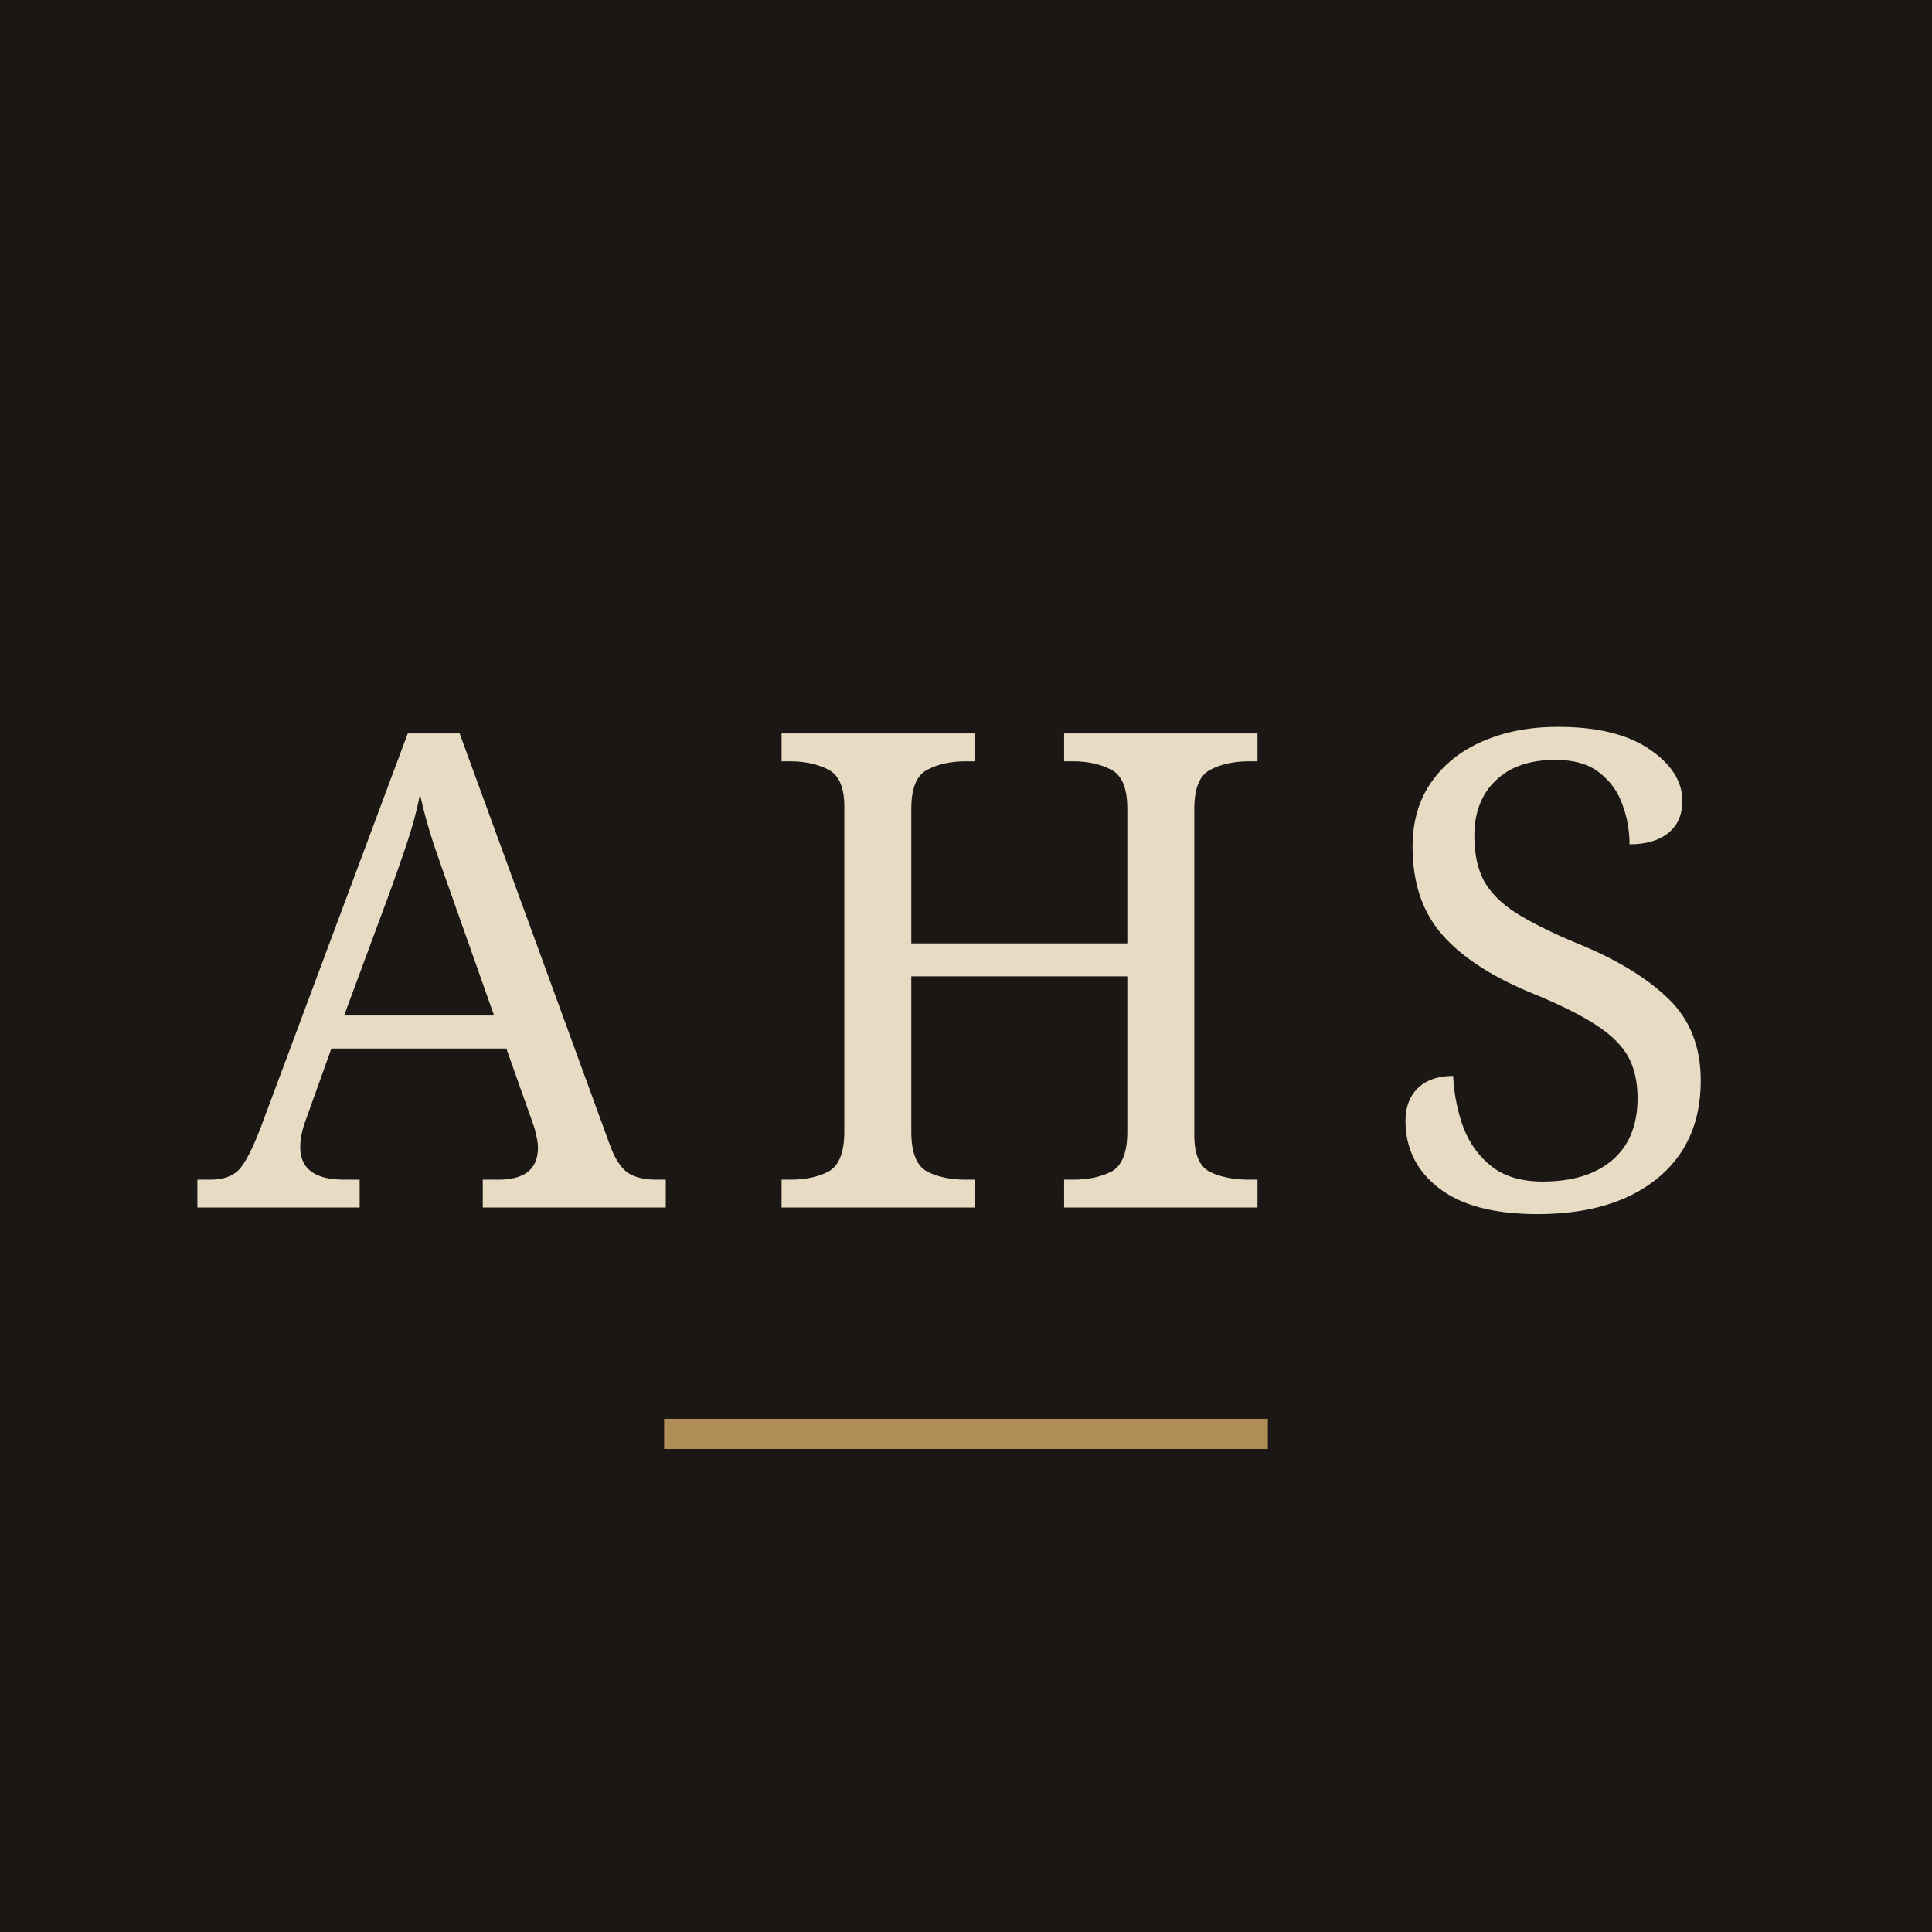
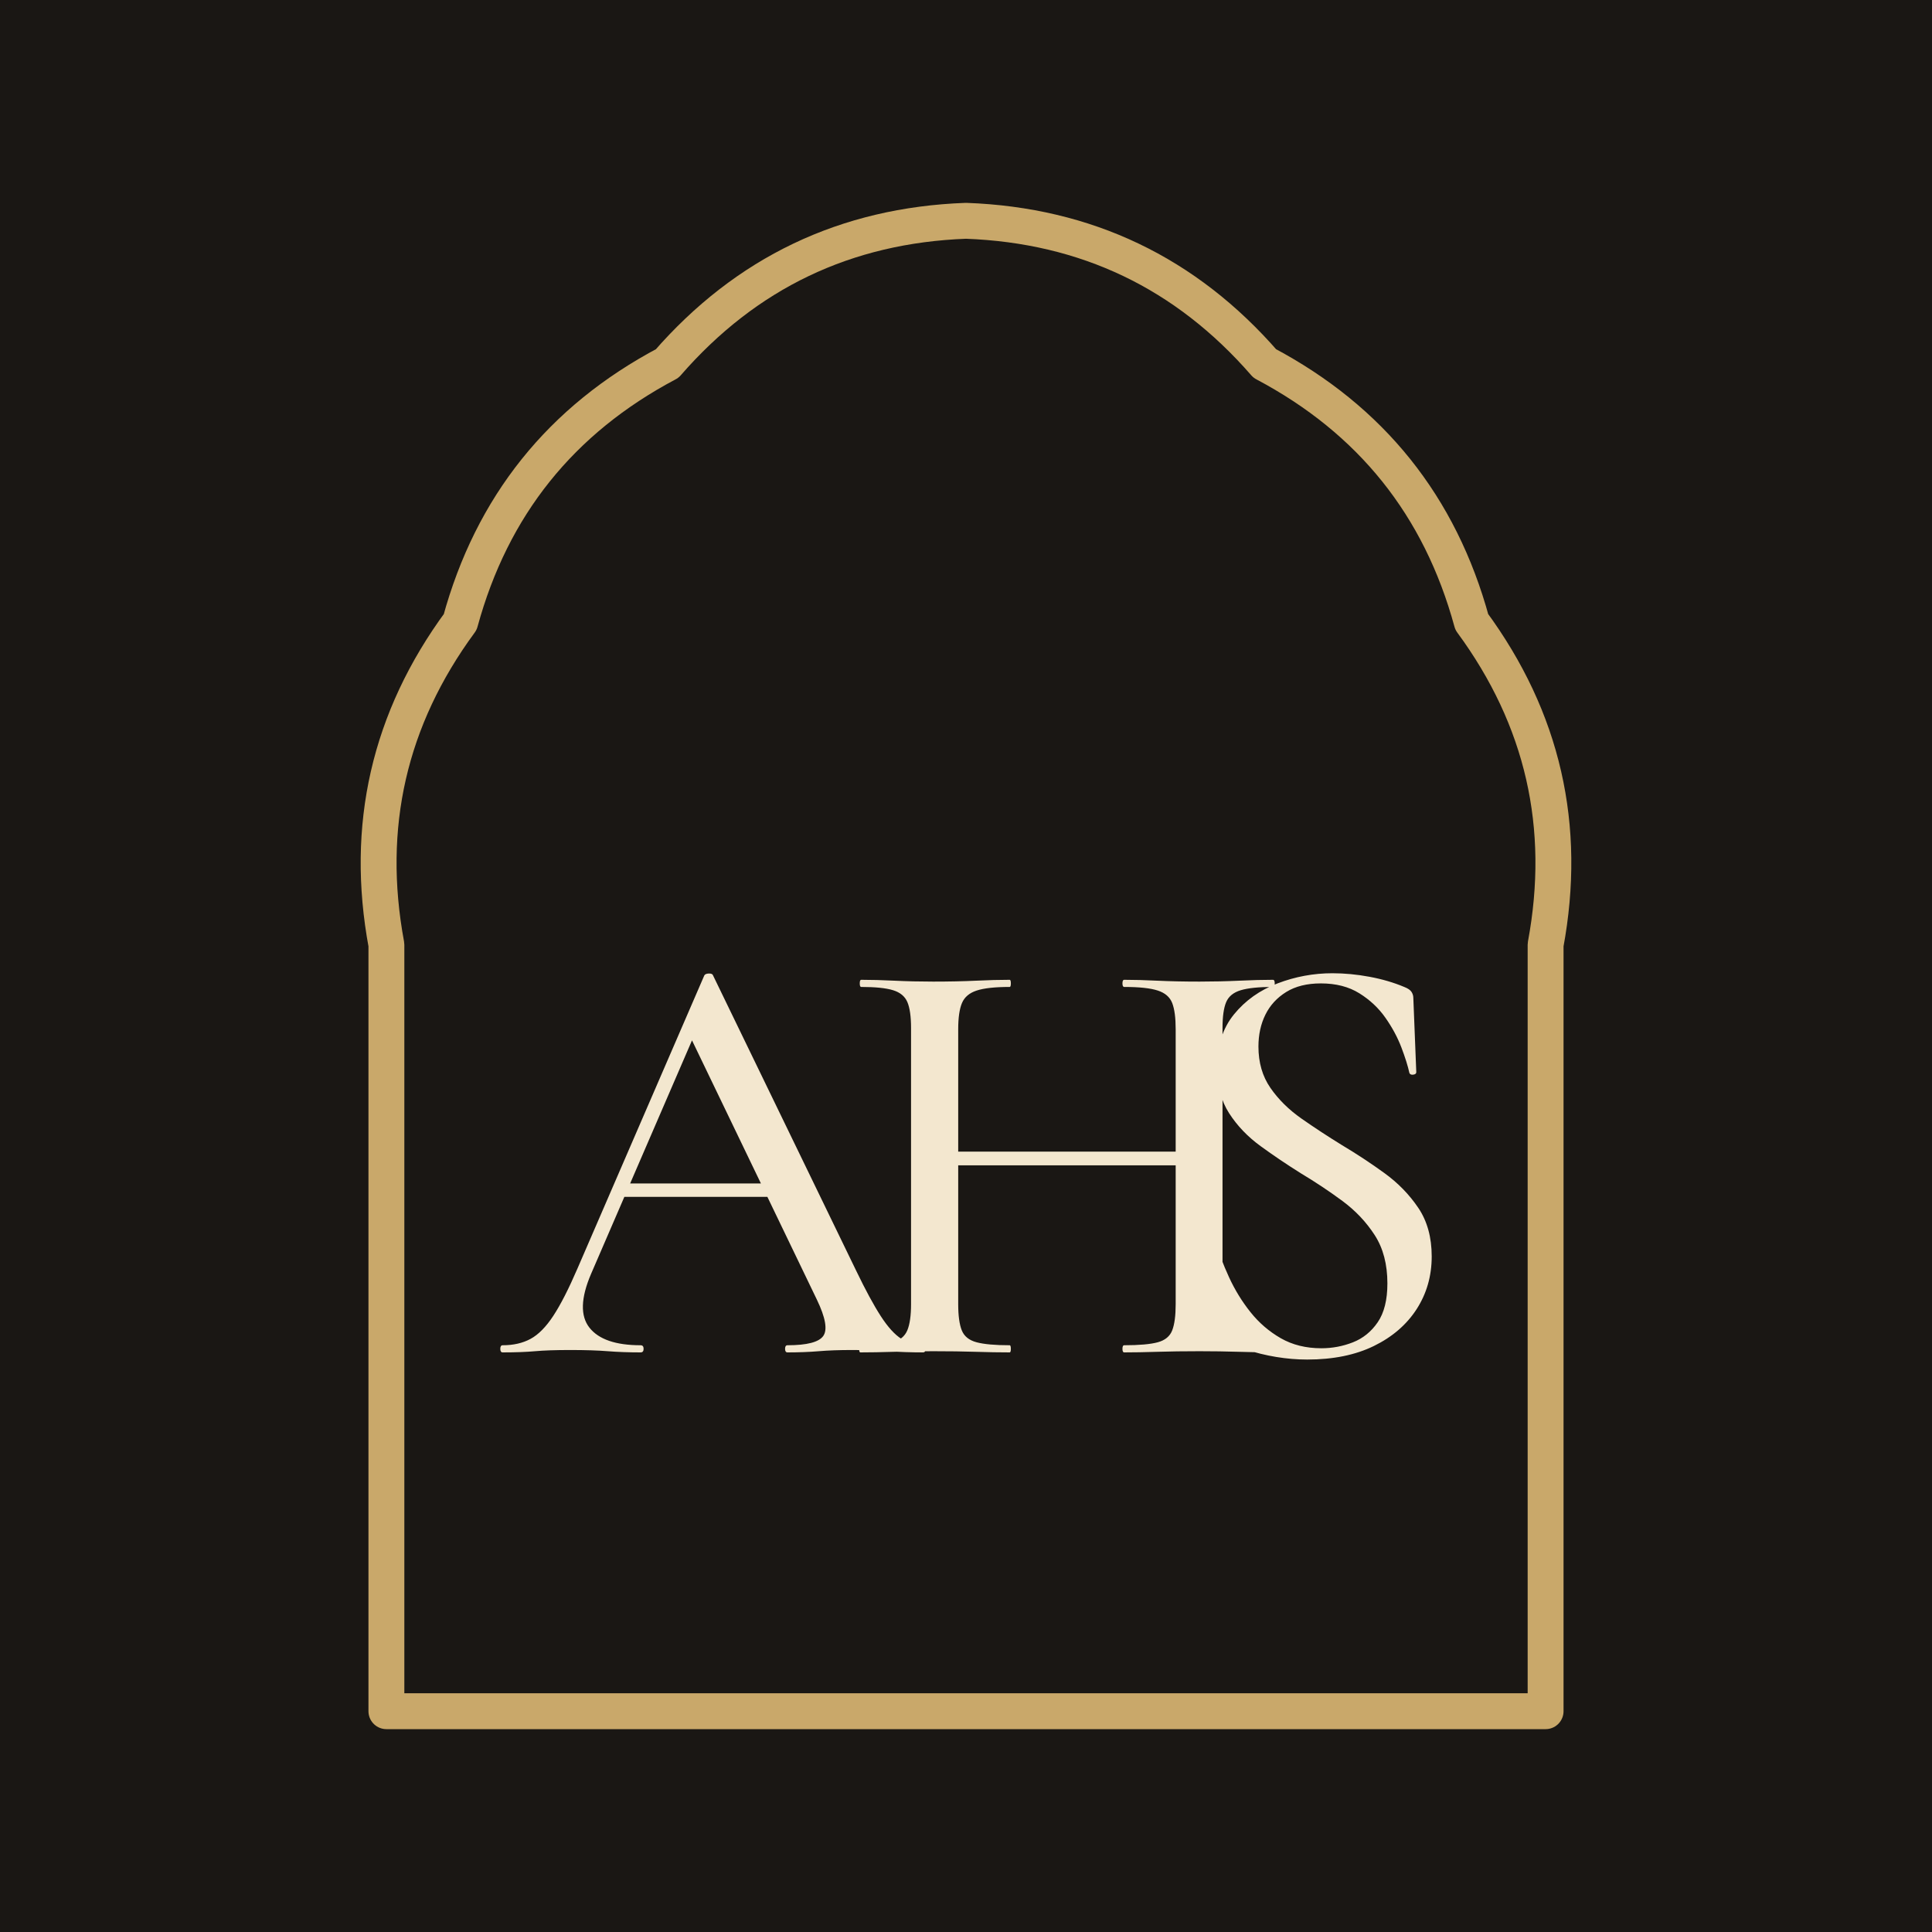
- <svg xmlns="http://www.w3.org/2000/svg" viewBox="0 0 64 64">
-   <rect width="64" height="64" fill="#1A1714" />
-   <text x="32" y="40" font-family="Georgia, serif" font-size="22" letter-spacing="3" text-anchor="middle" fill="#E8DBC4">AHS</text>
-   <rect x="22" y="47" width="20" height="1" fill="#B08D57" />
+ <svg xmlns="http://www.w3.org/2000/svg" viewBox="-20 -10 140 140">
+   <rect x="-20" y="-10" width="140" height="140" rx="0" fill="#1A1714" />
+   <path d="M8.00,114.00 L8.00,58.46 Q5.61,45.60 13.35,35.07 Q16.79,22.46 28.35,16.34 Q36.93,6.48 50.00,6.00 Q63.07,6.48 71.65,16.34 Q83.21,22.46 86.65,35.07 Q94.39,45.60 92.00,58.46 L92.00,114.00 Z" fill="none" stroke="#C9A86A" stroke-width="2.6" stroke-linejoin="round" />
+   <path d="M24.532 76.729 25.037 75.757H36.79L37.092 76.729ZM46.884 87.482Q47.076 87.482 47.076 87.741Q47.076 88.0 46.884 88.0Q45.635 88.0 44.302 87.914Q42.97 87.827 41.745 87.827Q40.347 87.827 39.327 87.914Q38.306 88.0 37.062 88.0Q36.889 88.0 36.889 87.741Q36.889 87.482 37.062 87.482Q39.19 87.482 39.66 86.804Q40.131 86.127 39.194 84.177L29.878 64.834L31.282 62.758L22.828 82.317Q21.709 84.933 22.713 86.207Q23.718 87.482 26.422 87.482Q26.638 87.482 26.638 87.741Q26.638 88.0 26.422 88.0Q25.126 88.0 24.046 87.914Q22.966 87.827 21.324 87.827Q19.734 87.827 18.767 87.914Q17.799 88.0 16.425 88.0Q16.253 88.0 16.253 87.741Q16.253 87.482 16.425 87.482Q17.592 87.482 18.446 87.02Q19.3 86.559 20.095 85.349Q20.89 84.138 21.851 81.909L31.036 60.685Q31.103 60.555 31.365 60.545Q31.627 60.536 31.671 60.685L42.043 82.082Q43.056 84.183 43.824 85.371Q44.592 86.559 45.321 87.02Q46.05 87.482 46.884 87.482Z M65.194 64.586Q65.194 63.333 64.943 62.685Q64.692 62.037 63.896 61.778Q63.1 61.518 61.466 61.518Q61.337 61.518 61.337 61.259Q61.337 61.0 61.466 61.0Q62.52 61.0 63.871 61.065Q65.223 61.13 66.925 61.13Q68.385 61.13 69.788 61.065Q71.191 61.0 72.243 61.0Q72.372 61.0 72.372 61.259Q72.372 61.518 72.243 61.518Q70.699 61.518 69.908 61.756Q69.116 61.994 68.852 62.62Q68.588 63.246 68.588 64.499V84.501Q68.588 85.754 68.852 86.402Q69.116 87.05 69.908 87.266Q70.699 87.482 72.243 87.482Q72.372 87.482 72.372 87.741Q72.372 88.0 72.243 88.0Q71.191 88.0 69.788 87.957Q68.385 87.914 66.925 87.914Q65.223 87.914 63.871 87.957Q62.52 88.0 61.466 88.0Q61.337 88.0 61.337 87.741Q61.337 87.482 61.466 87.482Q63.1 87.482 63.896 87.266Q64.692 87.05 64.943 86.402Q65.194 85.754 65.194 84.501ZM47.599 74.446V73.45H66.709V74.446ZM46.018 84.501V64.499Q46.018 63.246 45.754 62.62Q45.49 61.994 44.719 61.756Q43.948 61.518 42.406 61.518Q42.301 61.518 42.301 61.259Q42.301 61.0 42.406 61.0Q43.482 61.0 44.826 61.065Q46.17 61.13 47.627 61.13Q49.353 61.13 50.717 61.065Q52.081 61.0 53.163 61.0Q53.25 61.0 53.25 61.259Q53.25 61.518 53.163 61.518Q51.571 61.518 50.776 61.778Q49.98 62.037 49.707 62.685Q49.435 63.333 49.435 64.586V84.501Q49.435 85.754 49.694 86.402Q49.953 87.05 50.766 87.266Q51.579 87.482 53.163 87.482Q53.25 87.482 53.25 87.741Q53.25 88.0 53.163 88.0Q52.034 88.0 50.694 87.957Q49.353 87.914 47.627 87.914Q46.164 87.914 44.792 87.957Q43.419 88.0 42.344 88.0Q42.257 88.0 42.257 87.741Q42.257 87.482 42.344 87.482Q43.908 87.482 44.692 87.266Q45.476 87.05 45.747 86.402Q46.018 85.754 46.018 84.501Z M71.191 65.838Q71.191 67.575 72.058 68.83Q72.924 70.085 74.308 71.055Q75.693 72.025 77.229 72.971Q78.846 73.936 80.325 75.01Q81.803 76.083 82.775 77.526Q83.747 78.969 83.747 81.043Q83.747 83.166 82.659 84.858Q81.57 86.551 79.558 87.535Q77.546 88.518 74.725 88.518Q73.619 88.518 72.477 88.33Q71.334 88.143 70.284 87.789Q69.234 87.436 68.383 86.933Q68.187 86.803 68.093 86.628Q67.999 86.453 67.975 86.112L67.56 79.932Q67.517 79.716 67.755 79.695Q67.992 79.673 68.036 79.846Q68.422 81.161 69.057 82.545Q69.692 83.928 70.617 85.086Q71.541 86.244 72.81 86.972Q74.079 87.7 75.753 87.7Q76.937 87.7 78.034 87.271Q79.132 86.842 79.834 85.816Q80.536 84.79 80.536 83.002Q80.536 80.924 79.616 79.5Q78.697 78.077 77.272 77.023Q75.846 75.969 74.267 75.023Q72.755 74.077 71.349 73.054Q69.943 72.031 69.067 70.67Q68.191 69.31 68.191 67.337Q68.191 65.013 69.421 63.503Q70.651 61.994 72.58 61.259Q74.509 60.525 76.55 60.525Q77.868 60.525 79.245 60.782Q80.622 61.039 81.767 61.523Q82.151 61.672 82.283 61.876Q82.415 62.08 82.415 62.315L82.629 67.692Q82.629 67.845 82.41 67.874Q82.192 67.903 82.13 67.75Q81.965 66.994 81.55 65.901Q81.134 64.808 80.392 63.75Q79.65 62.691 78.5 61.976Q77.35 61.261 75.717 61.261Q74.209 61.261 73.205 61.883Q72.2 62.506 71.696 63.526Q71.191 64.547 71.191 65.838Z" fill="#F3E7CF" />
</svg>
